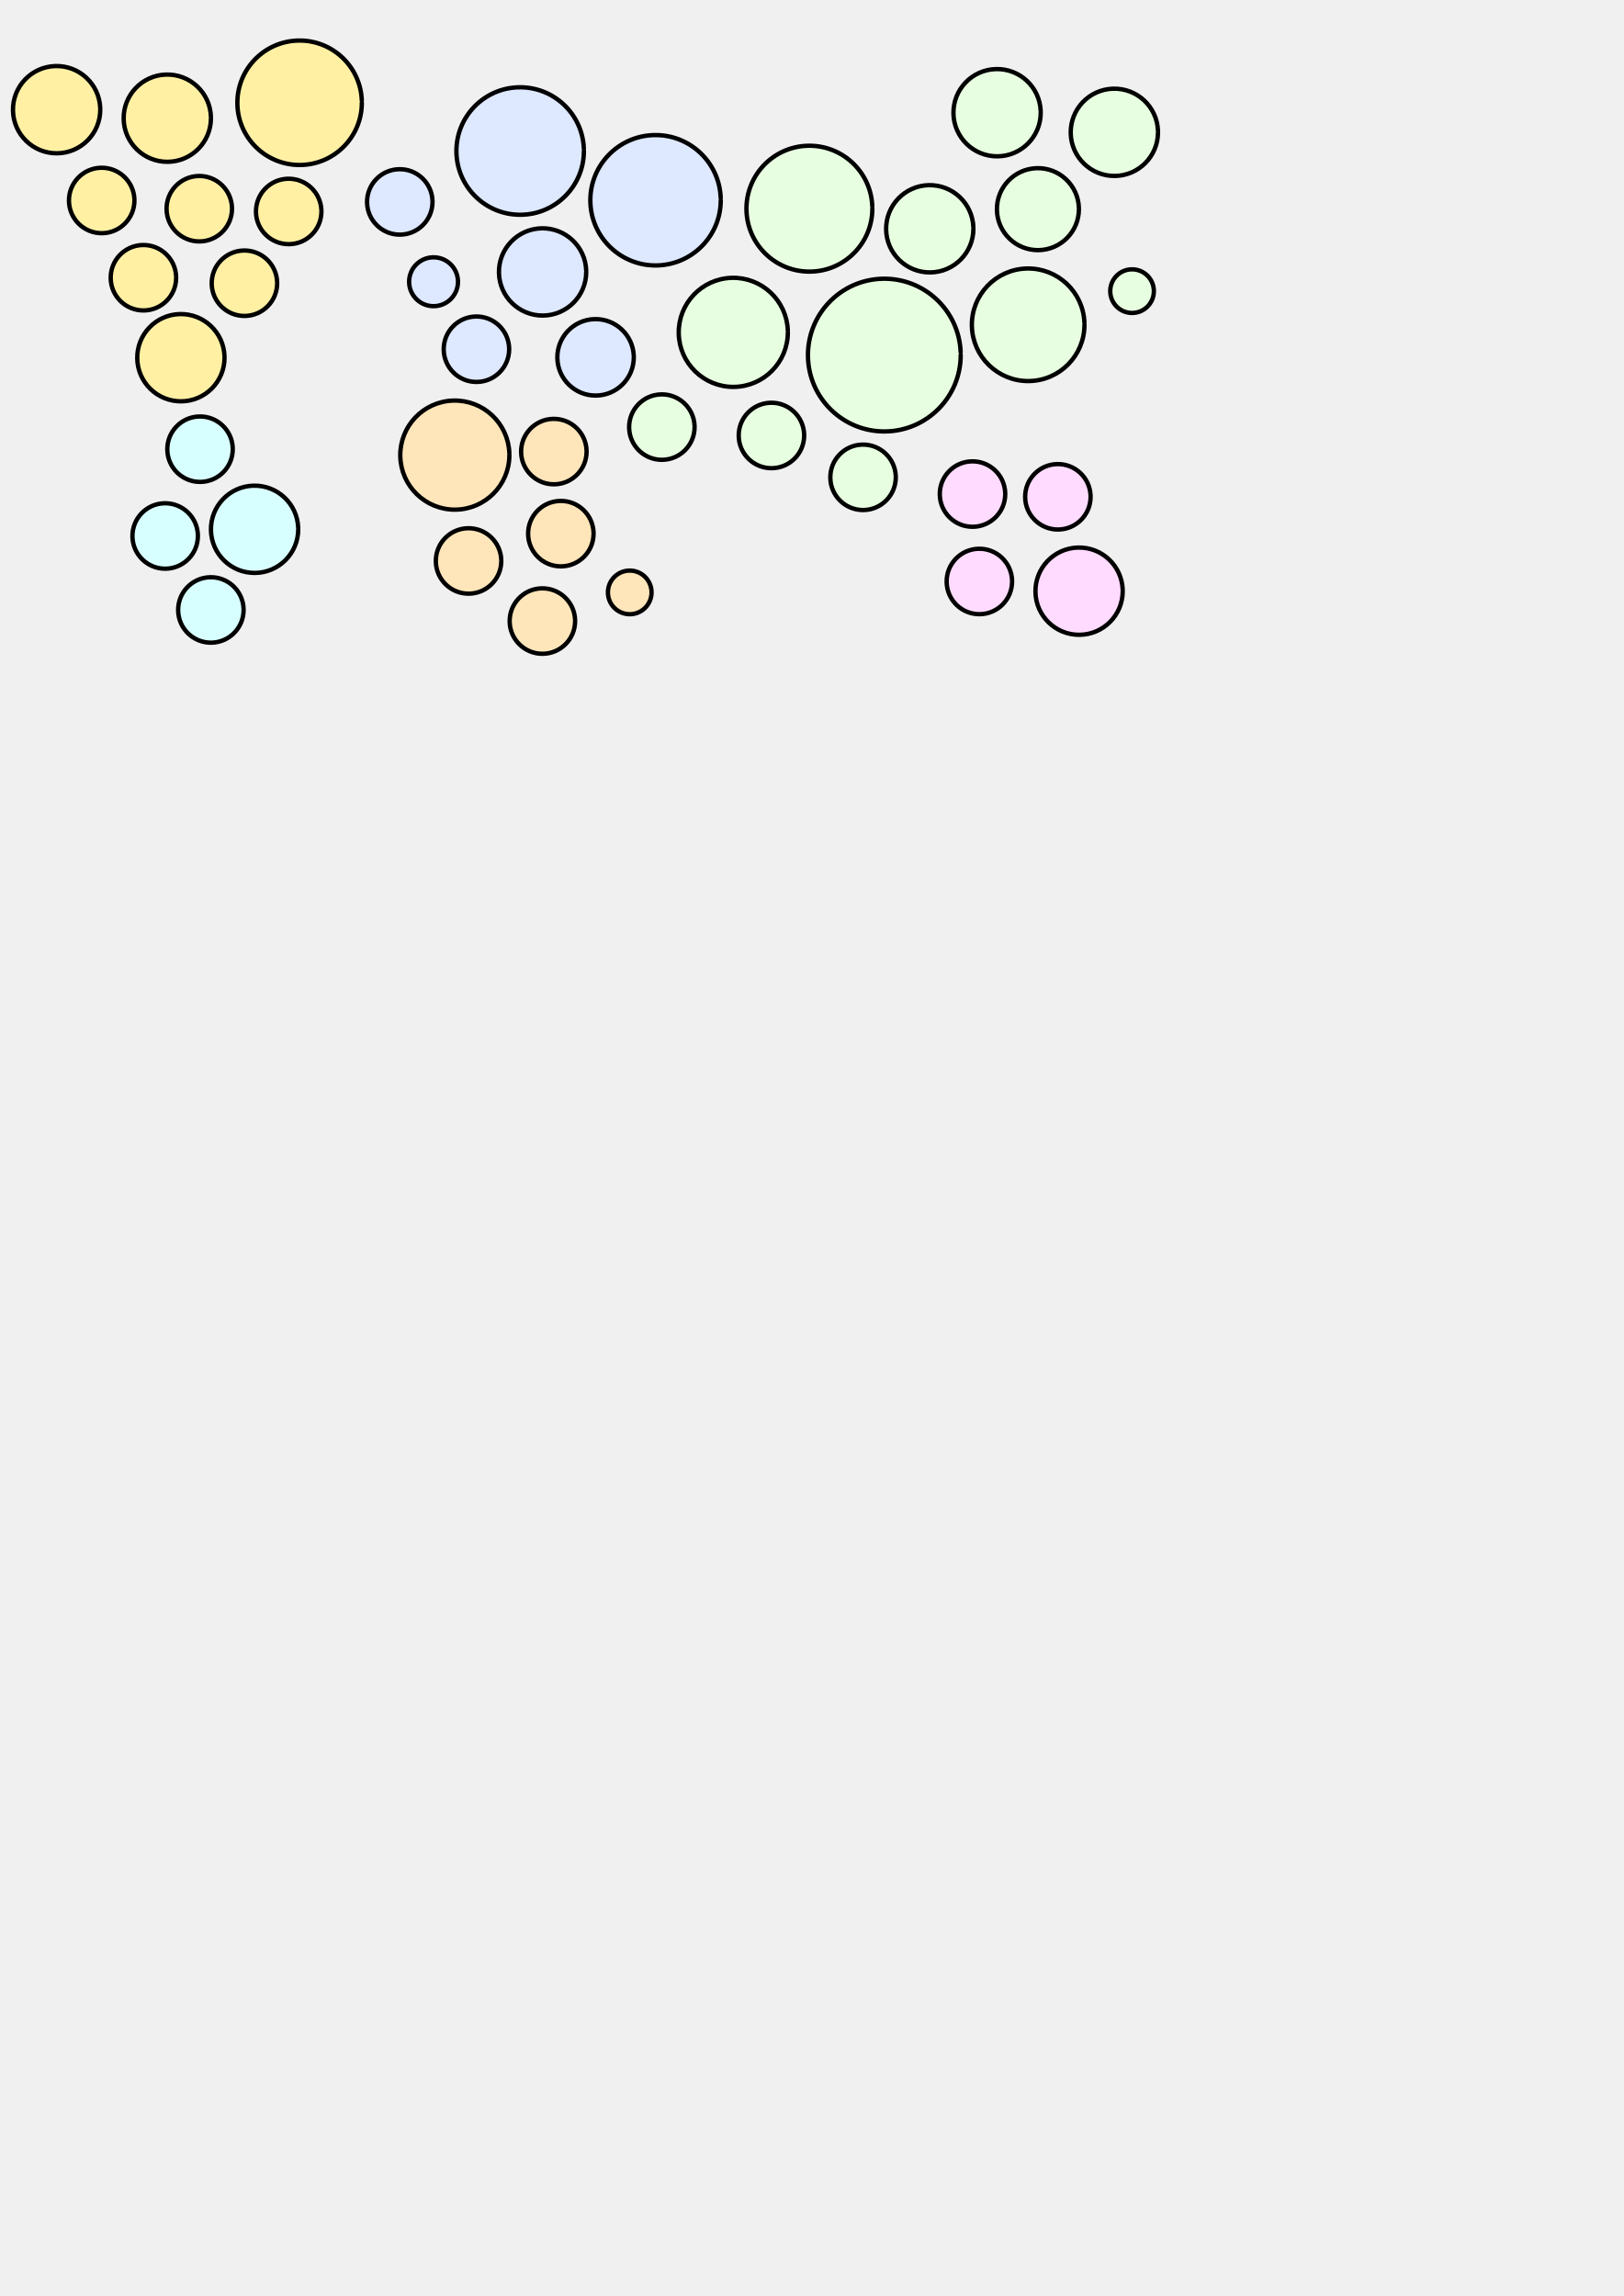
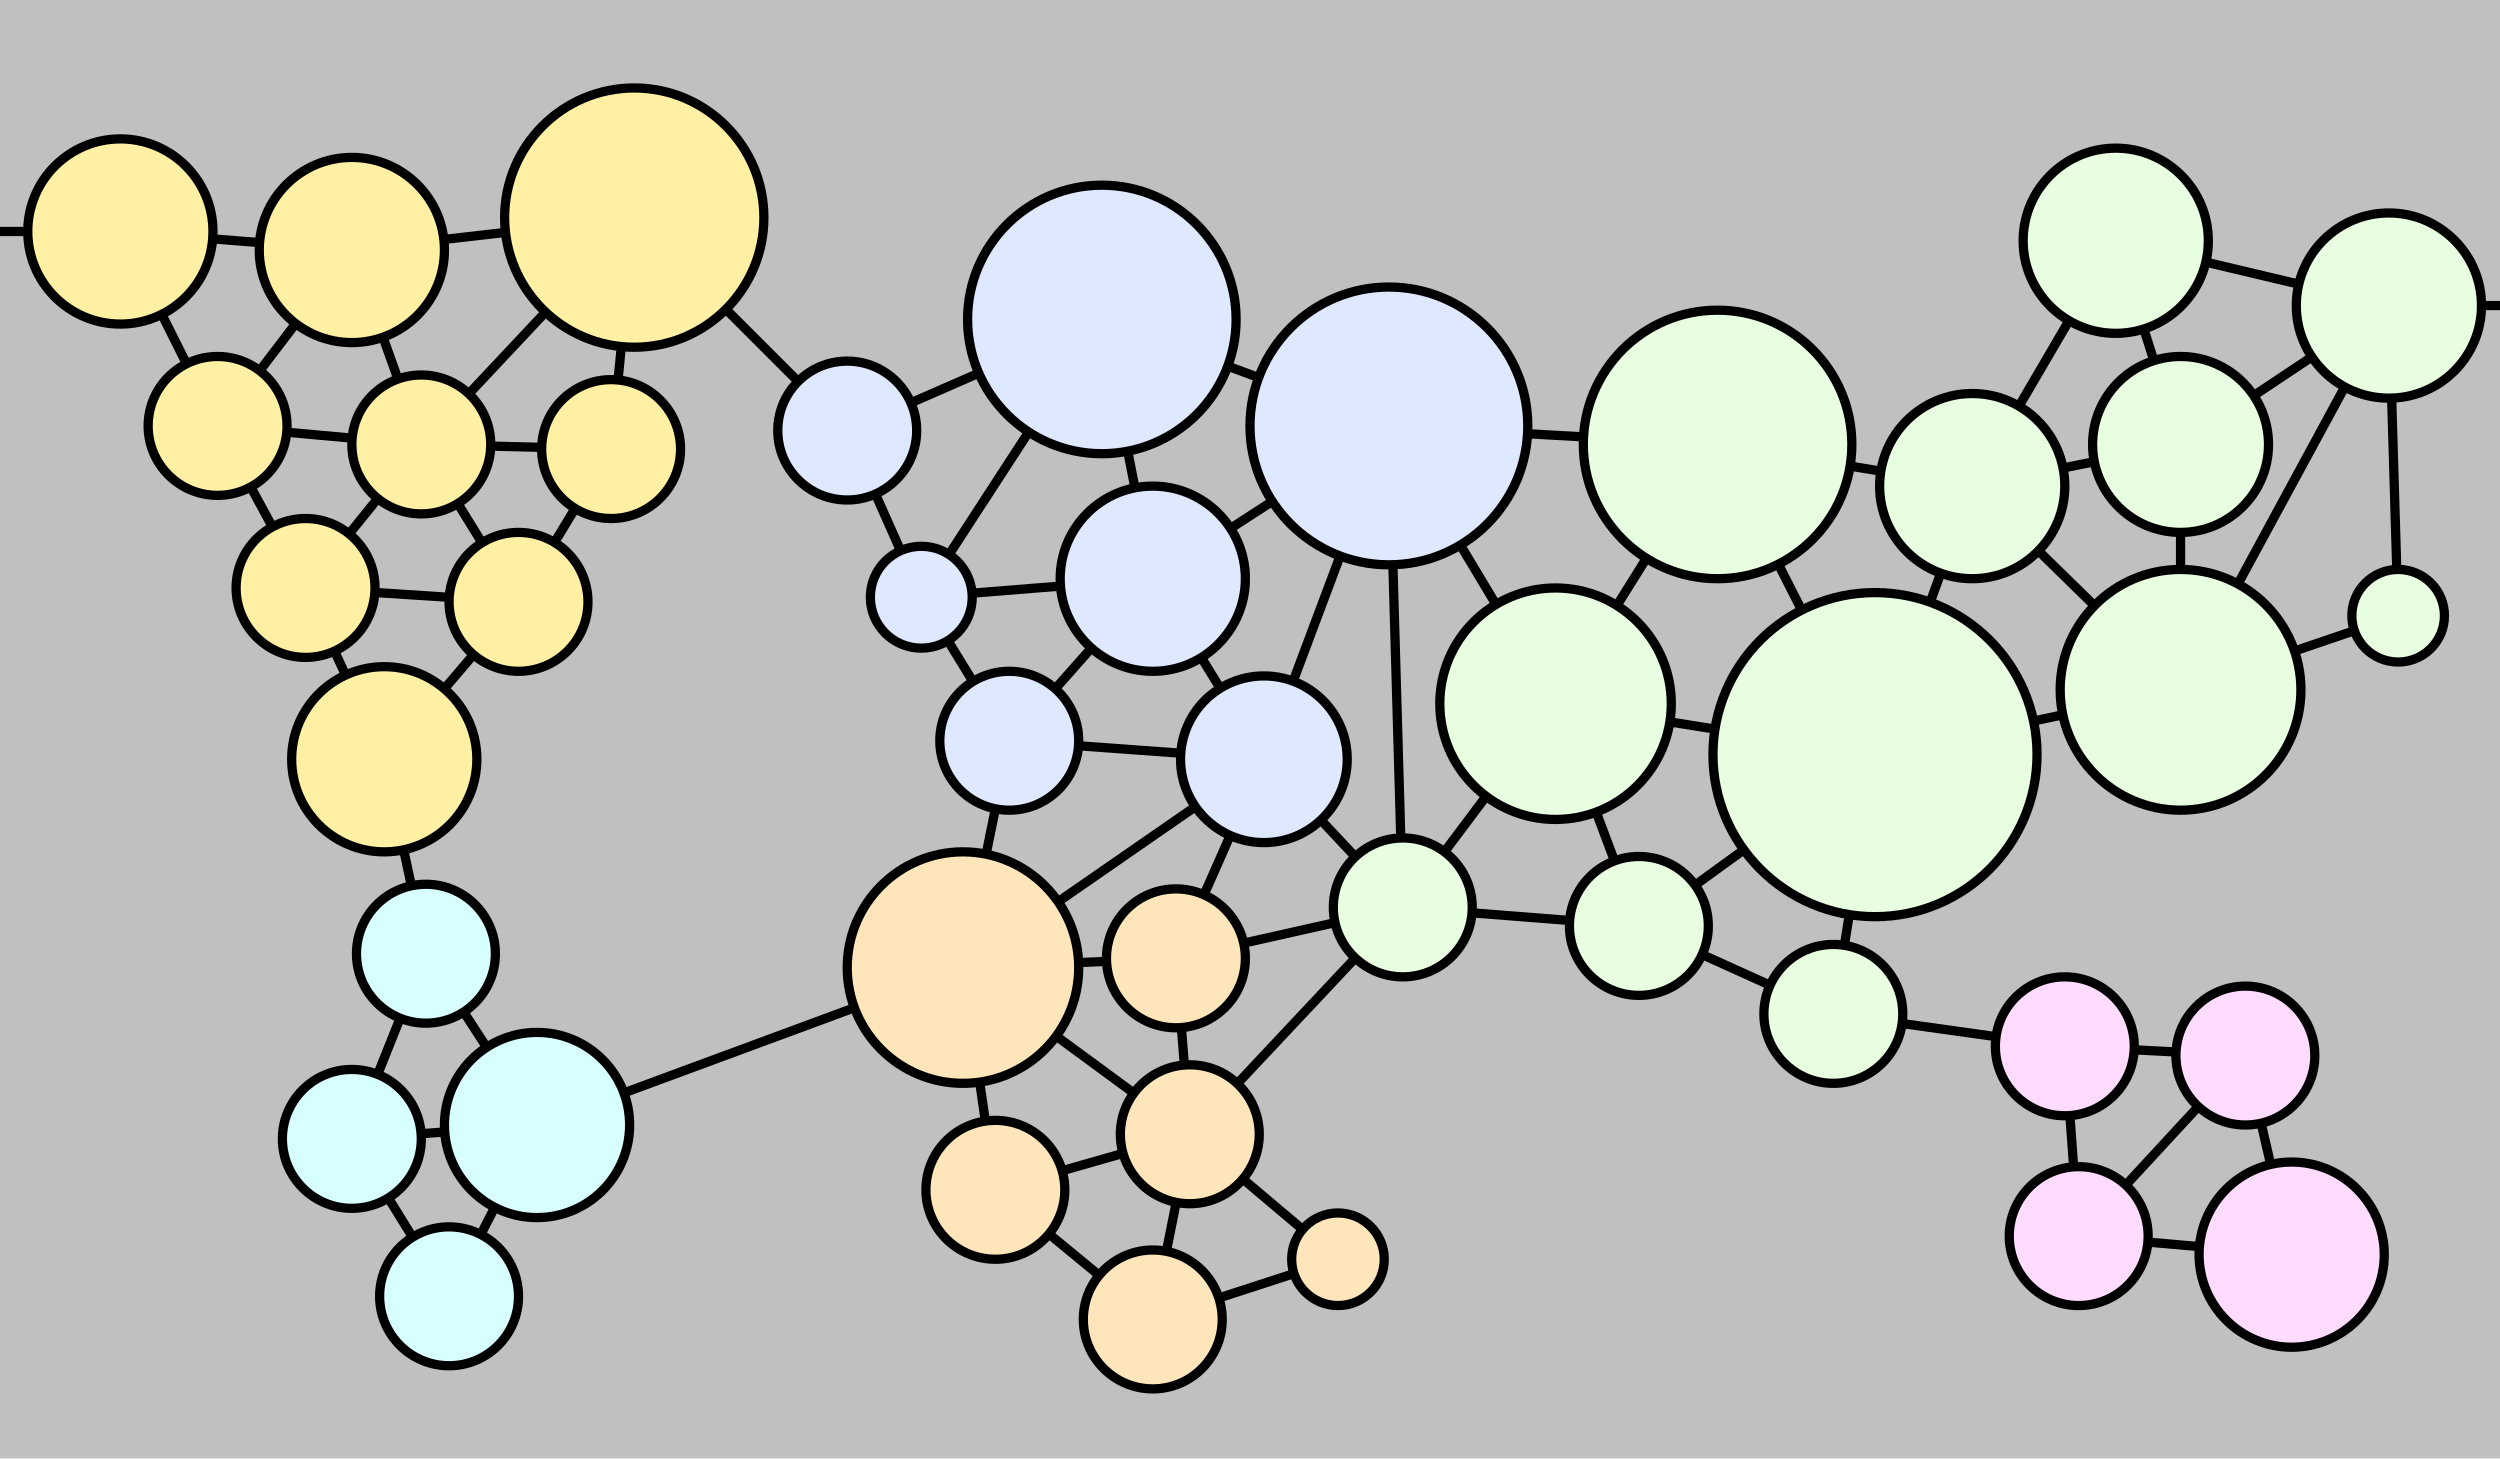
- <svg xmlns="http://www.w3.org/2000/svg" width="744.094" height="1052.362" id="svg2" version="1.1">
-   <defs id="defs4" />
-   <g id="layer1">
-     <path style="fill:#fff0a4;fill-opacity:1;stroke:#000000;stroke-width:2;stroke-linecap:round;stroke-linejoin:miter;stroke-miterlimit:10;stroke-opacity:1;stroke-dasharray:none" id="path3767" d="m 45,37.362 a 20,20 0 1 1 -0.014,-0.737" transform="translate(0.9434841,12.89428)" />
-     <path style="fill:#fff0a4;fill-opacity:1;stroke:#000000;stroke-width:2;stroke-linecap:round;stroke-linejoin:miter;stroke-miterlimit:10;stroke-opacity:1;stroke-dasharray:none" id="path3769" d="m 80,17.362 a 20,20 0 1 1 -0.014,-0.737" transform="translate(16.66822,36.79588)" />
-     <path style="fill:#fff0a4;fill-opacity:1;stroke:#000000;stroke-width:2;stroke-linecap:round;stroke-linejoin:miter;stroke-miterlimit:10;stroke-opacity:1;stroke-dasharray:none" id="path3771" d="m 148.523,37.362 a 28.523,28.523 0 1 1 -0.019,-1.051" transform="translate(17.29721,9.749335)" />
-     <path style="fill:#fff0a4;fill-opacity:1;stroke:#000000;stroke-width:2;stroke-linecap:round;stroke-linejoin:miter;stroke-miterlimit:10;stroke-opacity:1;stroke-dasharray:none" id="path3773" d="m 55,67.362 a 15,15 0 1 1 -0.01,-0.553" transform="translate(6.604388,24.53059)" />
-     <path style="fill:#fff0a4;fill-opacity:1;stroke:#000000;stroke-width:2;stroke-linecap:round;stroke-linejoin:miter;stroke-miterlimit:10;stroke-opacity:1;stroke-dasharray:none" id="path3775" d="m 95,67.362 a 15,15 0 1 1 -0.01,-0.553" transform="translate(11.32181,28.30452)" />
-     <path style="fill:#fff0a4;fill-opacity:1;stroke:#000000;stroke-width:2;stroke-linecap:round;stroke-linejoin:miter;stroke-miterlimit:10;stroke-opacity:1;stroke-dasharray:none" id="path3779" d="m 130,67.362 a 15,15 0 1 1 -0.01,-0.553" transform="translate(17.29721,29.5625)" />
-     <path style="fill:#fff0a4;fill-opacity:1;stroke:#000000;stroke-width:2;stroke-linecap:round;stroke-linejoin:miter;stroke-miterlimit:10;stroke-opacity:1;stroke-dasharray:none" id="path3781" d="m 65,87.362 a 15,15 0 1 1 -0.01,-0.553" transform="translate(15.72474,39.94083)" />
-     <path style="fill:#fff0a4;fill-opacity:1;stroke:#000000;stroke-width:2;stroke-linecap:round;stroke-linejoin:miter;stroke-miterlimit:10;stroke-opacity:1;stroke-dasharray:none" id="path3783" d="m 105,87.362 a 15,15 0 1 1 -0.01,-0.553" transform="translate(22.01463,42.45679)" />
-     <path style="fill:#fff0a4;fill-opacity:1;stroke:#000000;stroke-width:2;stroke-linecap:round;stroke-linejoin:miter;stroke-miterlimit:10;stroke-opacity:1;stroke-dasharray:none" id="path3785" d="m 90,112.362 a 20,20 0 1 1 -0.014,-0.737" transform="translate(12.89428,51.57713)" />
-     <path style="fill:#d8ffff;fill-opacity:1;stroke:#000000;stroke-width:2;stroke-linecap:round;stroke-linejoin:miter;stroke-miterlimit:10;stroke-opacity:1;stroke-dasharray:none" id="path3787" d="m 90,142.362 a 15,15 0 1 1 -0.01,-0.553" transform="translate(16.66822,63.52793)" />
-     <path style="fill:#d8ffff;fill-opacity:1;stroke:#000000;stroke-width:2;stroke-linecap:round;stroke-linejoin:miter;stroke-miterlimit:10;stroke-opacity:1;stroke-dasharray:none" id="path3789" d="m 120,157.362 a 20,20 0 1 1 -0.014,-0.737" transform="translate(16.66822,85.22807)" />
-     <path style="fill:#d8ffff;fill-opacity:1;stroke:#000000;stroke-width:2;stroke-linecap:round;stroke-linejoin:miter;stroke-miterlimit:10;stroke-opacity:1;stroke-dasharray:none" id="path3791" d="m 80,167.362 a 15,15 0 1 1 -0.01,-0.553" transform="translate(10.69282,78.30918)" />
-     <path style="fill:#d8ffff;fill-opacity:1;stroke:#000000;stroke-width:2;stroke-linecap:round;stroke-linejoin:miter;stroke-miterlimit:10;stroke-opacity:1;stroke-dasharray:none" id="path3793" d="m 100,177.362 a 15,15 0 1 1 -0.01,-0.553" transform="translate(11.6363,102.2108)" />
-     <path style="fill:#dee8ff;fill-opacity:1;stroke:#000000;stroke-width:2;stroke-linecap:round;stroke-linejoin:miter;stroke-miterlimit:10;stroke-opacity:1;stroke-dasharray:none" id="path3795" d="m 185,62.362 a 15,15 0 1 1 -0.01,-0.553" transform="translate(13.20878,30.19149)" />
-     <path style="fill:#dee8ff;fill-opacity:1;stroke:#000000;stroke-width:2;stroke-linecap:round;stroke-linejoin:miter;stroke-miterlimit:10;stroke-opacity:1;stroke-dasharray:none" id="path3797" d="m 229.216,72.362 a 29.216,29.216 0 1 1 -0.02,-1.076" transform="translate(38.36835,-3.144948)" />
-     <path style="fill:#dee8ff;fill-opacity:1;stroke:#000000;stroke-width:2;stroke-linecap:round;stroke-linejoin:miter;stroke-miterlimit:10;stroke-opacity:1;stroke-dasharray:none" id="path3799" d="m 264.882,82.362 a 29.882,29.882 0 1 1 -0.02,-1.101" transform="translate(65.4149,9.434841)" />
-     <path style="fill:#dee8ff;fill-opacity:1;stroke:#000000;stroke-width:2;stroke-linecap:round;stroke-linejoin:miter;stroke-miterlimit:10;stroke-opacity:1;stroke-dasharray:none" id="path3801" d="m 171.199,97.362 a 11.199,11.199 0 1 1 -0.008,-0.413" transform="translate(38.68285,31.76396)" />
-     <path style="fill:#dee8ff;fill-opacity:1;stroke:#000000;stroke-width:2;stroke-linecap:round;stroke-linejoin:miter;stroke-miterlimit:10;stroke-opacity:1;stroke-dasharray:none" id="path3805" d="m 235,112.362 a 20,20 0 1 1 -0.014,-0.737" transform="translate(33.65093,12.26529)" />
-     <path style="fill:#dee8ff;fill-opacity:1;stroke:#000000;stroke-width:2;stroke-linecap:round;stroke-linejoin:miter;stroke-miterlimit:10;stroke-opacity:1;stroke-dasharray:none" id="path3811" d="m 200,127.362 a 15,15 0 1 1 -0.01,-0.553" transform="translate(33.33644,32.70745)" />
-     <path style="fill:#dee8ff;fill-opacity:1;stroke:#000000;stroke-width:2;stroke-linecap:round;stroke-linejoin:miter;stroke-miterlimit:10;stroke-opacity:1;stroke-dasharray:none" id="path3813" d="m 222.521,137.362 a 17.521,17.521 0 1 1 -0.012,-0.645" transform="translate(67.93086,26.41756)" />
-     <path style="fill:#ffe6ba;fill-opacity:1;stroke:#000000;stroke-width:2;stroke-linecap:round;stroke-linejoin:miter;stroke-miterlimit:10;stroke-opacity:1;stroke-dasharray:none" id="path3815" d="m 185,162.362 a 25,25 0 1 1 -0.017,-0.921" transform="translate(48.43218,46.23072)" />
-     <path style="fill:#ffe6ba;fill-opacity:1;stroke:#000000;stroke-width:2;stroke-linecap:round;stroke-linejoin:miter;stroke-miterlimit:10;stroke-opacity:1;stroke-dasharray:none" id="path3817" d="m 210,167.362 a 15,15 0 1 1 -0.01,-0.553" transform="translate(58.81051,39.62633)" />
-     <path style="fill:#ffe6ba;fill-opacity:1;stroke:#000000;stroke-width:2;stroke-linecap:round;stroke-linejoin:miter;stroke-miterlimit:10;stroke-opacity:1;stroke-dasharray:none" id="path3819" d="m 200,187.362 a 15,15 0 1 1 -0.01,-0.553" transform="translate(72.01929,57.23804)" />
-     <path style="fill:#ffe6ba;fill-opacity:1;stroke:#000000;stroke-width:2;stroke-linecap:round;stroke-linejoin:miter;stroke-miterlimit:10;stroke-opacity:1;stroke-dasharray:none" id="path3821" d="m 175,197.362 a 15,15 0 1 1 -0.01,-0.553" transform="translate(54.72208,59.75399)" />
-     <path style="fill:#ffe6ba;fill-opacity:1;stroke:#000000;stroke-width:2;stroke-linecap:round;stroke-linejoin:miter;stroke-miterlimit:10;stroke-opacity:1;stroke-dasharray:none" id="path3823" d="m 195,217.362 a 15,15 0 1 1 -0.01,-0.553" transform="translate(68.55985,67.30187)" />
-     <path style="fill:#ffe6ba;fill-opacity:1;stroke:#000000;stroke-width:2;stroke-linecap:round;stroke-linejoin:miter;stroke-miterlimit:10;stroke-opacity:1;stroke-dasharray:none" id="path3825" d="m 225,207.362 a 10,10 0 1 1 -0.007,-0.368" transform="translate(73.59176,64.15692)" />
-     <path style="fill:#e7ffe0;fill-opacity:1;stroke:#000000;stroke-width:2;stroke-linecap:round;stroke-linejoin:miter;stroke-miterlimit:10;stroke-opacity:1;stroke-dasharray:none" id="path3827" d="m 240,152.362 a 15,15 0 1 1 -0.01,-0.553" transform="translate(78.30918,43.40027)" />
-     <path style="fill:#e7ffe0;fill-opacity:1;stroke:#000000;stroke-width:2;stroke-linecap:round;stroke-linejoin:miter;stroke-miterlimit:10;stroke-opacity:1;stroke-dasharray:none" id="path3829" d="m 295,107.362 a 25,25 0 1 1 -0.017,-0.921" transform="translate(66.04389,44.97274)" />
-     <path style="fill:#e7ffe0;fill-opacity:1;stroke:#000000;stroke-width:2;stroke-linecap:round;stroke-linejoin:miter;stroke-miterlimit:10;stroke-opacity:1;stroke-dasharray:none" id="path3831" d="m 303.847,72.362 a 28.847,28.847 0 1 1 -0.02,-1.063" transform="translate(95.92089,23.27261)" />
-     <path style="fill:#e7ffe0;fill-opacity:1;stroke:#000000;stroke-width:2;stroke-linecap:round;stroke-linejoin:miter;stroke-miterlimit:10;stroke-opacity:1;stroke-dasharray:none" id="path3833" d="m 350,102.362 a 35,35 0 1 1 -0.024,-1.289" transform="translate(90.25999,60.38298)" />
-     <path style="fill:#e7ffe0;fill-opacity:1;stroke:#000000;stroke-width:2;stroke-linecap:round;stroke-linejoin:miter;stroke-miterlimit:10;stroke-opacity:1;stroke-dasharray:none" id="path3835" d="m 305,142.362 a 15,15 0 1 1 -0.01,-0.553" transform="translate(63.52793,57.23804)" />
-     <path style="fill:#e7ffe0;fill-opacity:1;stroke:#000000;stroke-width:2;stroke-linecap:round;stroke-linejoin:miter;stroke-miterlimit:10;stroke-opacity:1;stroke-dasharray:none" id="path3837" d="m 330,142.362 a 15,15 0 1 1 -0.01,-0.553" transform="translate(80.51065,76.42221)" />
-     <path style="fill:#ffdbff;fill-opacity:1;stroke:#000000;stroke-width:2;stroke-linecap:round;stroke-linejoin:miter;stroke-miterlimit:10;stroke-opacity:1;stroke-dasharray:none" id="path3839" d="m 355,172.362 a 15,15 0 1 1 -0.01,-0.553" transform="translate(105.6702,54.09309)" />
-     <path style="fill:#ffdbff;fill-opacity:1;stroke:#000000;stroke-width:2;stroke-linecap:round;stroke-linejoin:miter;stroke-miterlimit:10;stroke-opacity:1;stroke-dasharray:none" id="path3841" d="m 385,172.362 a 15,15 0 1 1 -0.01,-0.553" transform="translate(114.7906,55.35107)" />
-     <path style="fill:#ffdbff;fill-opacity:1;stroke:#000000;stroke-width:2;stroke-linecap:round;stroke-linejoin:miter;stroke-miterlimit:10;stroke-opacity:1;stroke-dasharray:none" id="path3843" d="m 355,202.362 a 15,15 0 1 1 -0.01,-0.553" transform="translate(108.8152,64.15692)" />
-     <path style="fill:#ffdbff;fill-opacity:1;stroke:#000000;stroke-width:2;stroke-linecap:round;stroke-linejoin:miter;stroke-miterlimit:10;stroke-opacity:1;stroke-dasharray:none" id="path3845" d="m 395,197.362 a 20,20 0 1 1 -0.014,-0.737" transform="translate(119.508,73.59176)" />
-     <path style="fill:#e7ffe0;fill-opacity:1;stroke:#000000;stroke-width:2;stroke-linecap:round;stroke-linejoin:miter;stroke-miterlimit:10;stroke-opacity:1;stroke-dasharray:none" id="path3847" d="m 325,57.362 a 20,20 0 1 1 -0.014,-0.737" transform="translate(121.0805,47.4887)" />
-     <path style="fill:#e7ffe0;fill-opacity:1;stroke:#000000;stroke-width:2;stroke-linecap:round;stroke-linejoin:miter;stroke-miterlimit:10;stroke-opacity:1;stroke-dasharray:none" id="path3851" d="m 360.798,62.362 a 25.798,25.798 0 1 1 -0.018,-0.95" transform="translate(136.1762,86.48604)" />
-     <path style="fill:#e7ffe0;fill-opacity:1;stroke:#000000;stroke-width:2;stroke-linecap:round;stroke-linejoin:miter;stroke-miterlimit:10;stroke-opacity:1;stroke-dasharray:none" id="path3853" d="m 375,62.362 a 10,10 0 1 1 -0.007,-0.368" transform="translate(153.7879,71.07581)" />
-     <path style="fill:#e7ffe0;fill-opacity:1;stroke:#000000;stroke-width:2;stroke-linecap:round;stroke-linejoin:miter;stroke-miterlimit:10;stroke-opacity:1;stroke-dasharray:none" id="path3855" d="m 343.788,37.362 a 18.788,18.788 0 1 1 -0.013,-0.692" transform="translate(150.643,58.49601)" />
-     <path style="fill:#e7ffe0;fill-opacity:1;stroke:#000000;stroke-width:2;stroke-linecap:round;stroke-linejoin:miter;stroke-miterlimit:10;stroke-opacity:1;stroke-dasharray:none" id="path3857" d="m 320,17.362 a 20,20 0 1 1 -0.014,-0.737" transform="translate(156.9329,34.27992)" />
-     <path style="fill:#e7ffe0;fill-opacity:1;stroke:#000000;stroke-width:2;stroke-linecap:round;stroke-linejoin:miter;stroke-miterlimit:10;stroke-opacity:1;stroke-dasharray:none" id="path3859" d="m 375,37.362 a 20,20 0 1 1 -0.014,-0.737" transform="translate(155.6749,23.27261)" />
+ <svg xmlns="http://www.w3.org/2000/svg" viewBox="0 0 540 315" preserveAspectRatio="xMidYMid" version="1.1">
+   <defs>
+     <style type="text/css">
+ 
+         g#nodes &gt; g &gt; circle {
+             fill-opacity: 1;
+             stroke: #000;
+             stroke-width: 2;
+             stroke-opacity: 1;
+         }
+ 
+         g#c1 &gt; circle {
+             fill: #ffe6ba;
+         }
+ 
+         g#c2 &gt; circle {
+             fill: #e7ffe0;
+         }
+ 
+         g#c3 &gt; circle {
+             fill: #ffdbff;
+         }
+ 
+         g#c4 &gt; circle {
+             fill: #dee8ff;
+         }
+ 
+         g#c5 &gt; circle {
+             fill: #fff0a4;
+         }
+ 
+         g#c6 &gt; circle {
+             fill: #d8ffff;
+         }
+ 
+         g#nodes &gt; g &gt; circle.selected {
+             fill: #fff;
+         }
+ 
+         g#edges &gt; line {
+             stroke: #000;
+             stroke-opacity: 1;
+             stroke-width: 2;
+         }
+ 
+     </style>
+   </defs>
+   <rect x="0" y="0" width="100%" height="100%" style="fill:silver" />
+   <g id="edges">
+     <line x1="249" y1="285" x2="289" y2="272" />
+     <line x1="249" y1="285" x2="257" y2="245" />
+     <line x1="249" y1="285" x2="215" y2="257" />
+     <line x1="215" y1="257" x2="257" y2="245" />
+     <line x1="215" y1="257" x2="208" y2="209" />
+     <line x1="257" y1="245" x2="254" y2="207" />
+     <line x1="257" y1="245" x2="289" y2="272" />
+     <line x1="257" y1="245" x2="208" y2="209" />
+     <line x1="257" y1="245" x2="303" y2="196" />
+     <line x1="254" y1="207" x2="208" y2="209" />
+     <line x1="254" y1="207" x2="303" y2="196" />
+     <line x1="254" y1="207" x2="273" y2="164" />
+     <line x1="208" y1="209" x2="273" y2="164" />
+     <line x1="208" y1="209" x2="218" y2="160" />
+     <line x1="208" y1="209" x2="116" y2="243" />
+     <line x1="336" y1="152" x2="405" y2="163" />
+     <line x1="336" y1="152" x2="354" y2="200" />
+     <line x1="336" y1="152" x2="303" y2="196" />
+     <line x1="336" y1="152" x2="371" y2="96" />
+     <line x1="336" y1="152" x2="300" y2="92" />
+     <line x1="405" y1="163" x2="354" y2="200" />
+     <line x1="405" y1="163" x2="471" y2="149" />
+     <line x1="405" y1="163" x2="396" y2="219" />
+     <line x1="405" y1="163" x2="426" y2="105" />
+     <line x1="405" y1="163" x2="371" y2="96" />
+     <line x1="354" y1="200" x2="303" y2="196" />
+     <line x1="354" y1="200" x2="396" y2="219" />
+     <line x1="471" y1="96" x2="516" y2="66" />
+     <line x1="471" y1="96" x2="471" y2="149" />
+     <line x1="471" y1="96" x2="426" y2="105" />
+     <line x1="471" y1="96" x2="457" y2="52" />
+     <line x1="518" y1="133" x2="516" y2="66" />
+     <line x1="518" y1="133" x2="471" y2="149" />
+     <line x1="516" y1="66" x2="471" y2="149" />
+     <line x1="516" y1="66" x2="457" y2="52" />
+     <line x1="516" y1="66" x2="540" y2="66" />
+     <line x1="303" y1="196" x2="273" y2="164" />
+     <line x1="303" y1="196" x2="300" y2="92" />
+     <line x1="471" y1="149" x2="426" y2="105" />
+     <line x1="396" y1="219" x2="446" y2="226" />
+     <line x1="426" y1="105" x2="371" y2="96" />
+     <line x1="426" y1="105" x2="457" y2="52" />
+     <line x1="371" y1="96" x2="300" y2="92" />
+     <line x1="495" y1="271" x2="485" y2="228" />
+     <line x1="495" y1="271" x2="449" y2="267" />
+     <line x1="446" y1="226" x2="485" y2="228" />
+     <line x1="446" y1="226" x2="449" y2="267" />
+     <line x1="485" y1="228" x2="449" y2="267" />
+     <line x1="199" y1="129" x2="183" y2="93" />
+     <line x1="199" y1="129" x2="249" y2="125" />
+     <line x1="199" y1="129" x2="238" y2="69" />
+     <line x1="199" y1="129" x2="218" y2="160" />
+     <line x1="183" y1="93" x2="238" y2="69" />
+     <line x1="183" y1="93" x2="137" y2="47" />
+     <line x1="249" y1="125" x2="238" y2="69" />
+     <line x1="249" y1="125" x2="273" y2="164" />
+     <line x1="249" y1="125" x2="300" y2="92" />
+     <line x1="249" y1="125" x2="218" y2="160" />
+     <line x1="238" y1="69" x2="300" y2="92" />
+     <line x1="273" y1="164" x2="300" y2="92" />
+     <line x1="273" y1="164" x2="218" y2="160" />
+     <line x1="26" y1="50" x2="47" y2="92" />
+     <line x1="26" y1="50" x2="76" y2="54" />
+     <line x1="26" y1="50" x2="0" y2="50" />
+     <line x1="47" y1="92" x2="76" y2="54" />
+     <line x1="47" y1="92" x2="91" y2="96" />
+     <line x1="47" y1="92" x2="66" y2="127" />
+     <line x1="83" y1="164" x2="112" y2="130" />
+     <line x1="83" y1="164" x2="66" y2="127" />
+     <line x1="83" y1="164" x2="92" y2="206" />
+     <line x1="112" y1="130" x2="91" y2="96" />
+     <line x1="112" y1="130" x2="132" y2="97" />
+     <line x1="112" y1="130" x2="66" y2="127" />
+     <line x1="137" y1="47" x2="76" y2="54" />
+     <line x1="137" y1="47" x2="91" y2="96" />
+     <line x1="137" y1="47" x2="132" y2="97" />
+     <line x1="76" y1="54" x2="91" y2="96" />
+     <line x1="91" y1="96" x2="132" y2="97" />
+     <line x1="91" y1="96" x2="66" y2="127" />
+     <line x1="97" y1="280" x2="116" y2="243" />
+     <line x1="97" y1="280" x2="76" y2="246" />
+     <line x1="116" y1="243" x2="76" y2="246" />
+     <line x1="116" y1="243" x2="92" y2="206" />
+     <line x1="76" y1="246" x2="92" y2="206" />
+   </g>
+   <g id="nodes">
+     <g id="c1">
+       <circle id="n10" cx="249" cy="285" r="15" />
+       <circle id="n11" cx="215" cy="257" r="15" />
+       <circle id="n12" cx="257" cy="245" r="15" />
+       <circle id="n13" cx="254" cy="207" r="15" />
+       <circle id="n14" cx="289" cy="272" r="10" />
+       <circle id="n15" cx="208" cy="209" r="25" />
+     </g>
+     <g id="c2">
+       <circle id="n20" cx="336" cy="152" r="25" />
+       <circle id="n21" cx="405" cy="163" r="35" />
+       <circle id="n22" cx="354" cy="200" r="15" />
+       <circle id="n23" cx="471" cy="96" r="19" />
+       <circle id="n24" cx="518" cy="133" r="10" />
+       <circle id="n25" cx="516" cy="66" r="20" />
+       <circle id="n26" cx="303" cy="196" r="15" />
+       <circle id="n27" cx="471" cy="149" r="26" />
+       <circle id="n28" cx="396" cy="219" r="15" />
+       <circle id="n29" cx="426" cy="105" r="20" />
+       <circle id="n2a" cx="371" cy="96" r="29" />
+       <circle id="n2b" cx="457" cy="52" r="20" />
+     </g>
+     <g id="c3">
+       <circle id="n30" cx="495" cy="271" r="20" />
+       <circle id="n31" cx="446" cy="226" r="15" />
+       <circle id="n32" cx="485" cy="228" r="15" />
+       <circle id="n33" cx="449" cy="267" r="15" />
+     </g>
+     <g id="c4">
+       <circle id="n40" cx="199" cy="129" r="11" />
+       <circle id="n41" cx="183" cy="93" r="15" />
+       <circle id="n42" cx="249" cy="125" r="20" />
+       <circle id="n43" cx="238" cy="69" r="29" />
+       <circle id="n44" cx="273" cy="164" r="18" />
+       <circle id="n45" cx="300" cy="92" r="30" />
+       <circle id="n46" cx="218" cy="160" r="15" />
+     </g>
+     <g id="c5">
+       <circle id="n50" cx="26" cy="50" r="20" />
+       <circle id="n51" cx="47" cy="92" r="15" />
+       <circle id="n52" cx="83" cy="164" r="20" />
+       <circle id="n53" cx="112" cy="130" r="15" />
+       <circle id="n54" cx="137" cy="47" r="28" />
+       <circle id="n55" cx="76" cy="54" r="20" />
+       <circle id="n56" cx="91" cy="96" r="15" />
+       <circle id="n57" cx="132" cy="97" r="15" />
+       <circle id="n58" cx="66" cy="127" r="15" />
+     </g>
+     <g id="c6">
+       <circle id="n60" cx="97" cy="280" r="15" />
+       <circle id="n61" cx="116" cy="243" r="20" />
+       <circle id="n62" cx="76" cy="246" r="15" />
+       <circle id="n63" cx="92" cy="206" r="15" />
+     </g>
  </g>
</svg>
